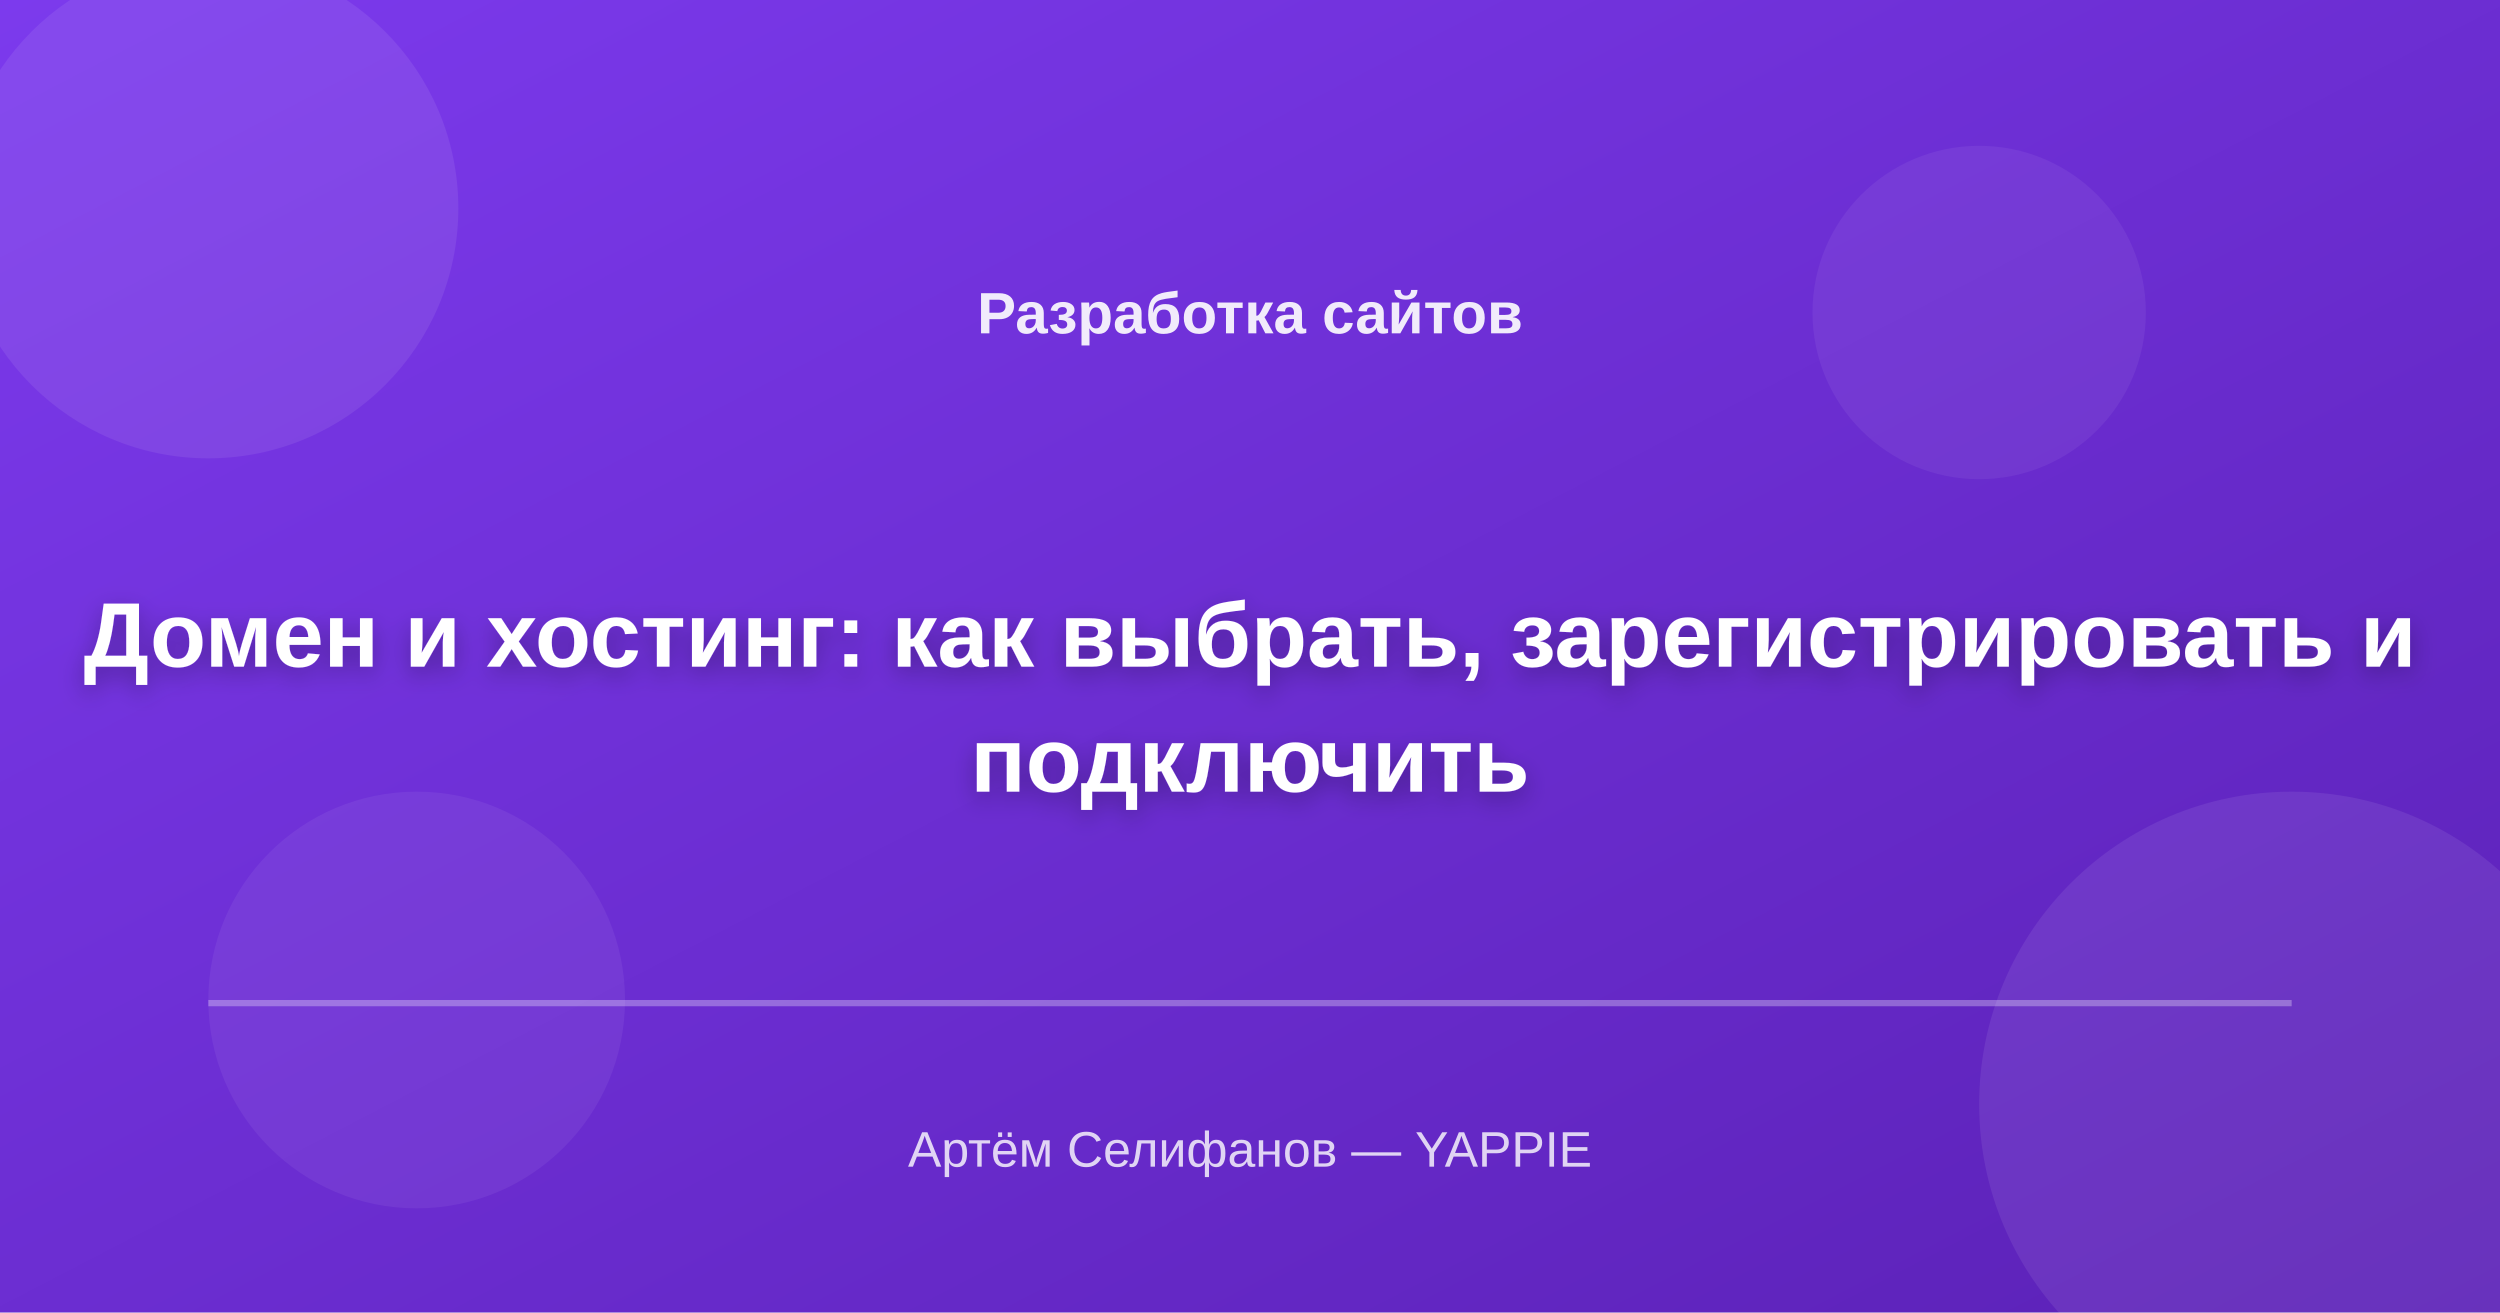
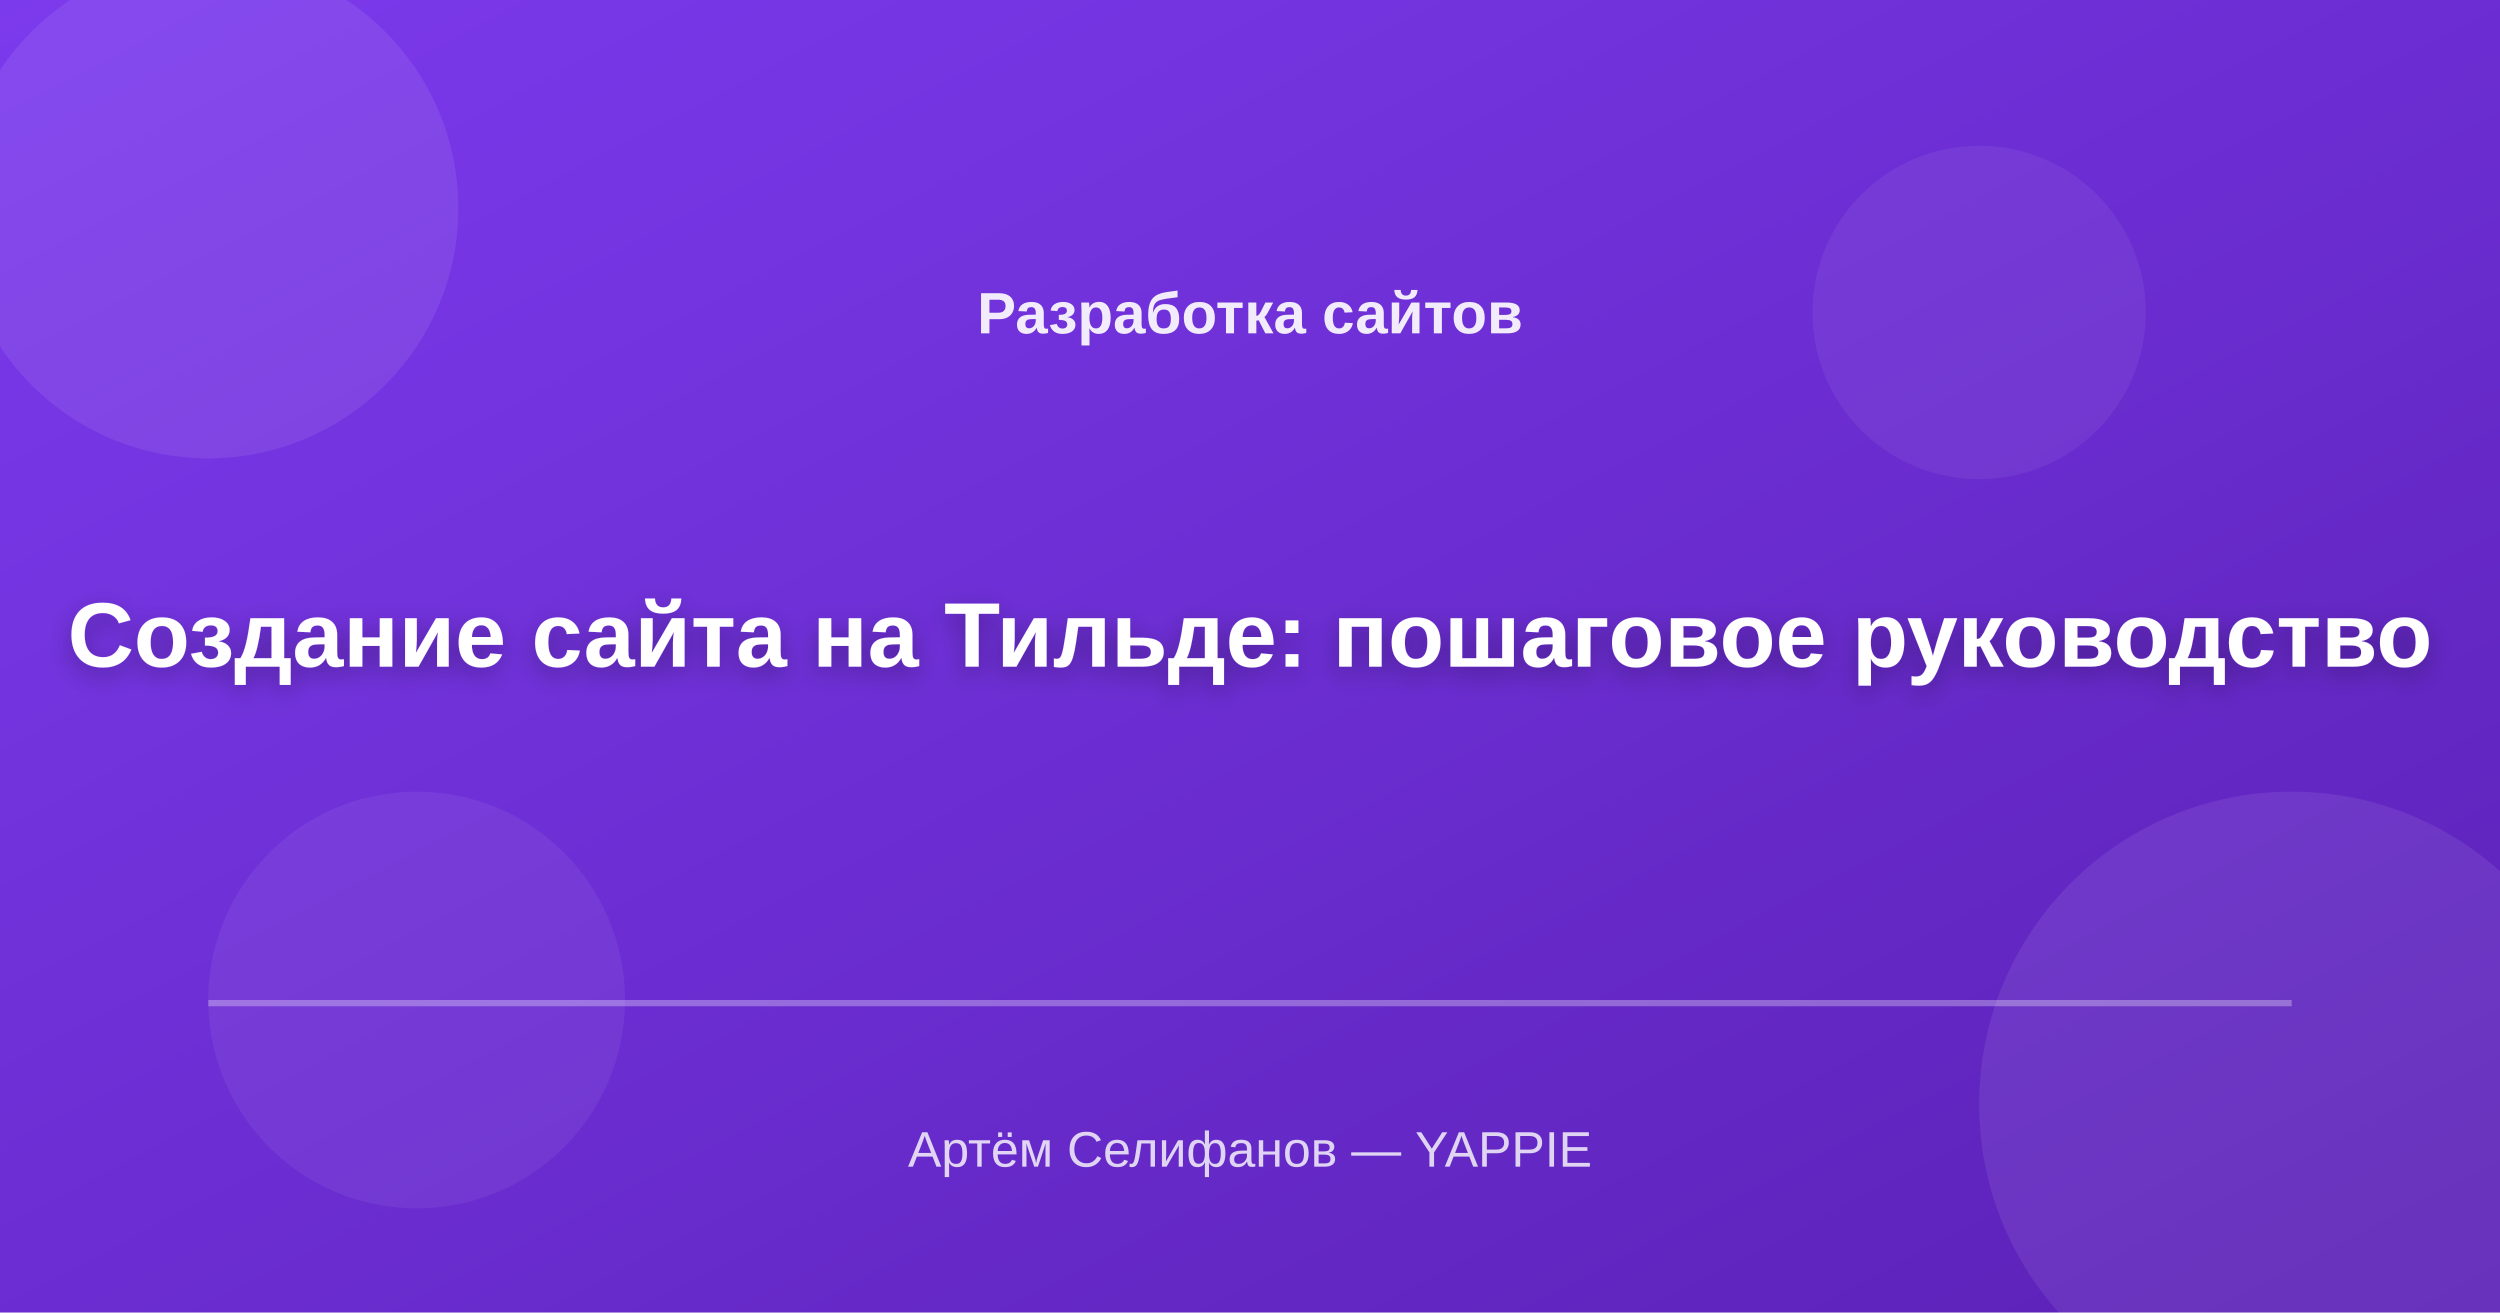
<svg xmlns="http://www.w3.org/2000/svg" width="1200" height="630">
  <defs>
    <linearGradient id="grad" x1="0%" y1="0%" x2="100%" y2="100%">
      <stop offset="0%" style="stop-color:#7c3aed;stop-opacity:1" />
      <stop offset="100%" style="stop-color:#5b21b6;stop-opacity:1" />
    </linearGradient>
    <filter id="shadow" x="-50%" y="-50%" width="200%" height="200%">
      <feDropShadow dx="0" dy="4" stdDeviation="6" flood-opacity="0.3" />
    </filter>
  </defs>
  <rect width="1200" height="630" fill="url(#grad)" />
  <circle cx="100" cy="100" r="120" fill="white" opacity="0.08" />
  <circle cx="1100" cy="530" r="150" fill="white" opacity="0.08" />
  <circle cx="950" cy="150" r="80" fill="white" opacity="0.06" />
  <circle cx="200" cy="480" r="100" fill="white" opacity="0.06" />
  <rect x="100" y="480" width="1000" height="3" fill="white" opacity="0.3" />
  <text x="600" y="160" font-family="Arial, Helvetica, sans-serif" font-size="28" font-weight="600" fill="white" text-anchor="middle" opacity="0.9">
    Разработка сайтов
  </text>
  <text x="600" y="320" font-family="Arial, Helvetica, sans-serif" font-size="44" font-weight="bold" fill="white" text-anchor="middle" filter="url(#shadow)">
-     Домен и хостинг: как выбрать, зарегистрировать и
-   </text>
-   <text x="600" y="380" font-family="Arial, Helvetica, sans-serif" font-size="44" font-weight="bold" fill="white" text-anchor="middle" filter="url(#shadow)">
-     подключить
+     Создание сайта на Тильде: пошаговое руководство
  </text>
  <text x="600" y="560" font-family="Arial, Helvetica, sans-serif" font-size="24" fill="white" text-anchor="middle" opacity="0.8">
    Артём Селифанов — YAPPIE
  </text>
</svg>
